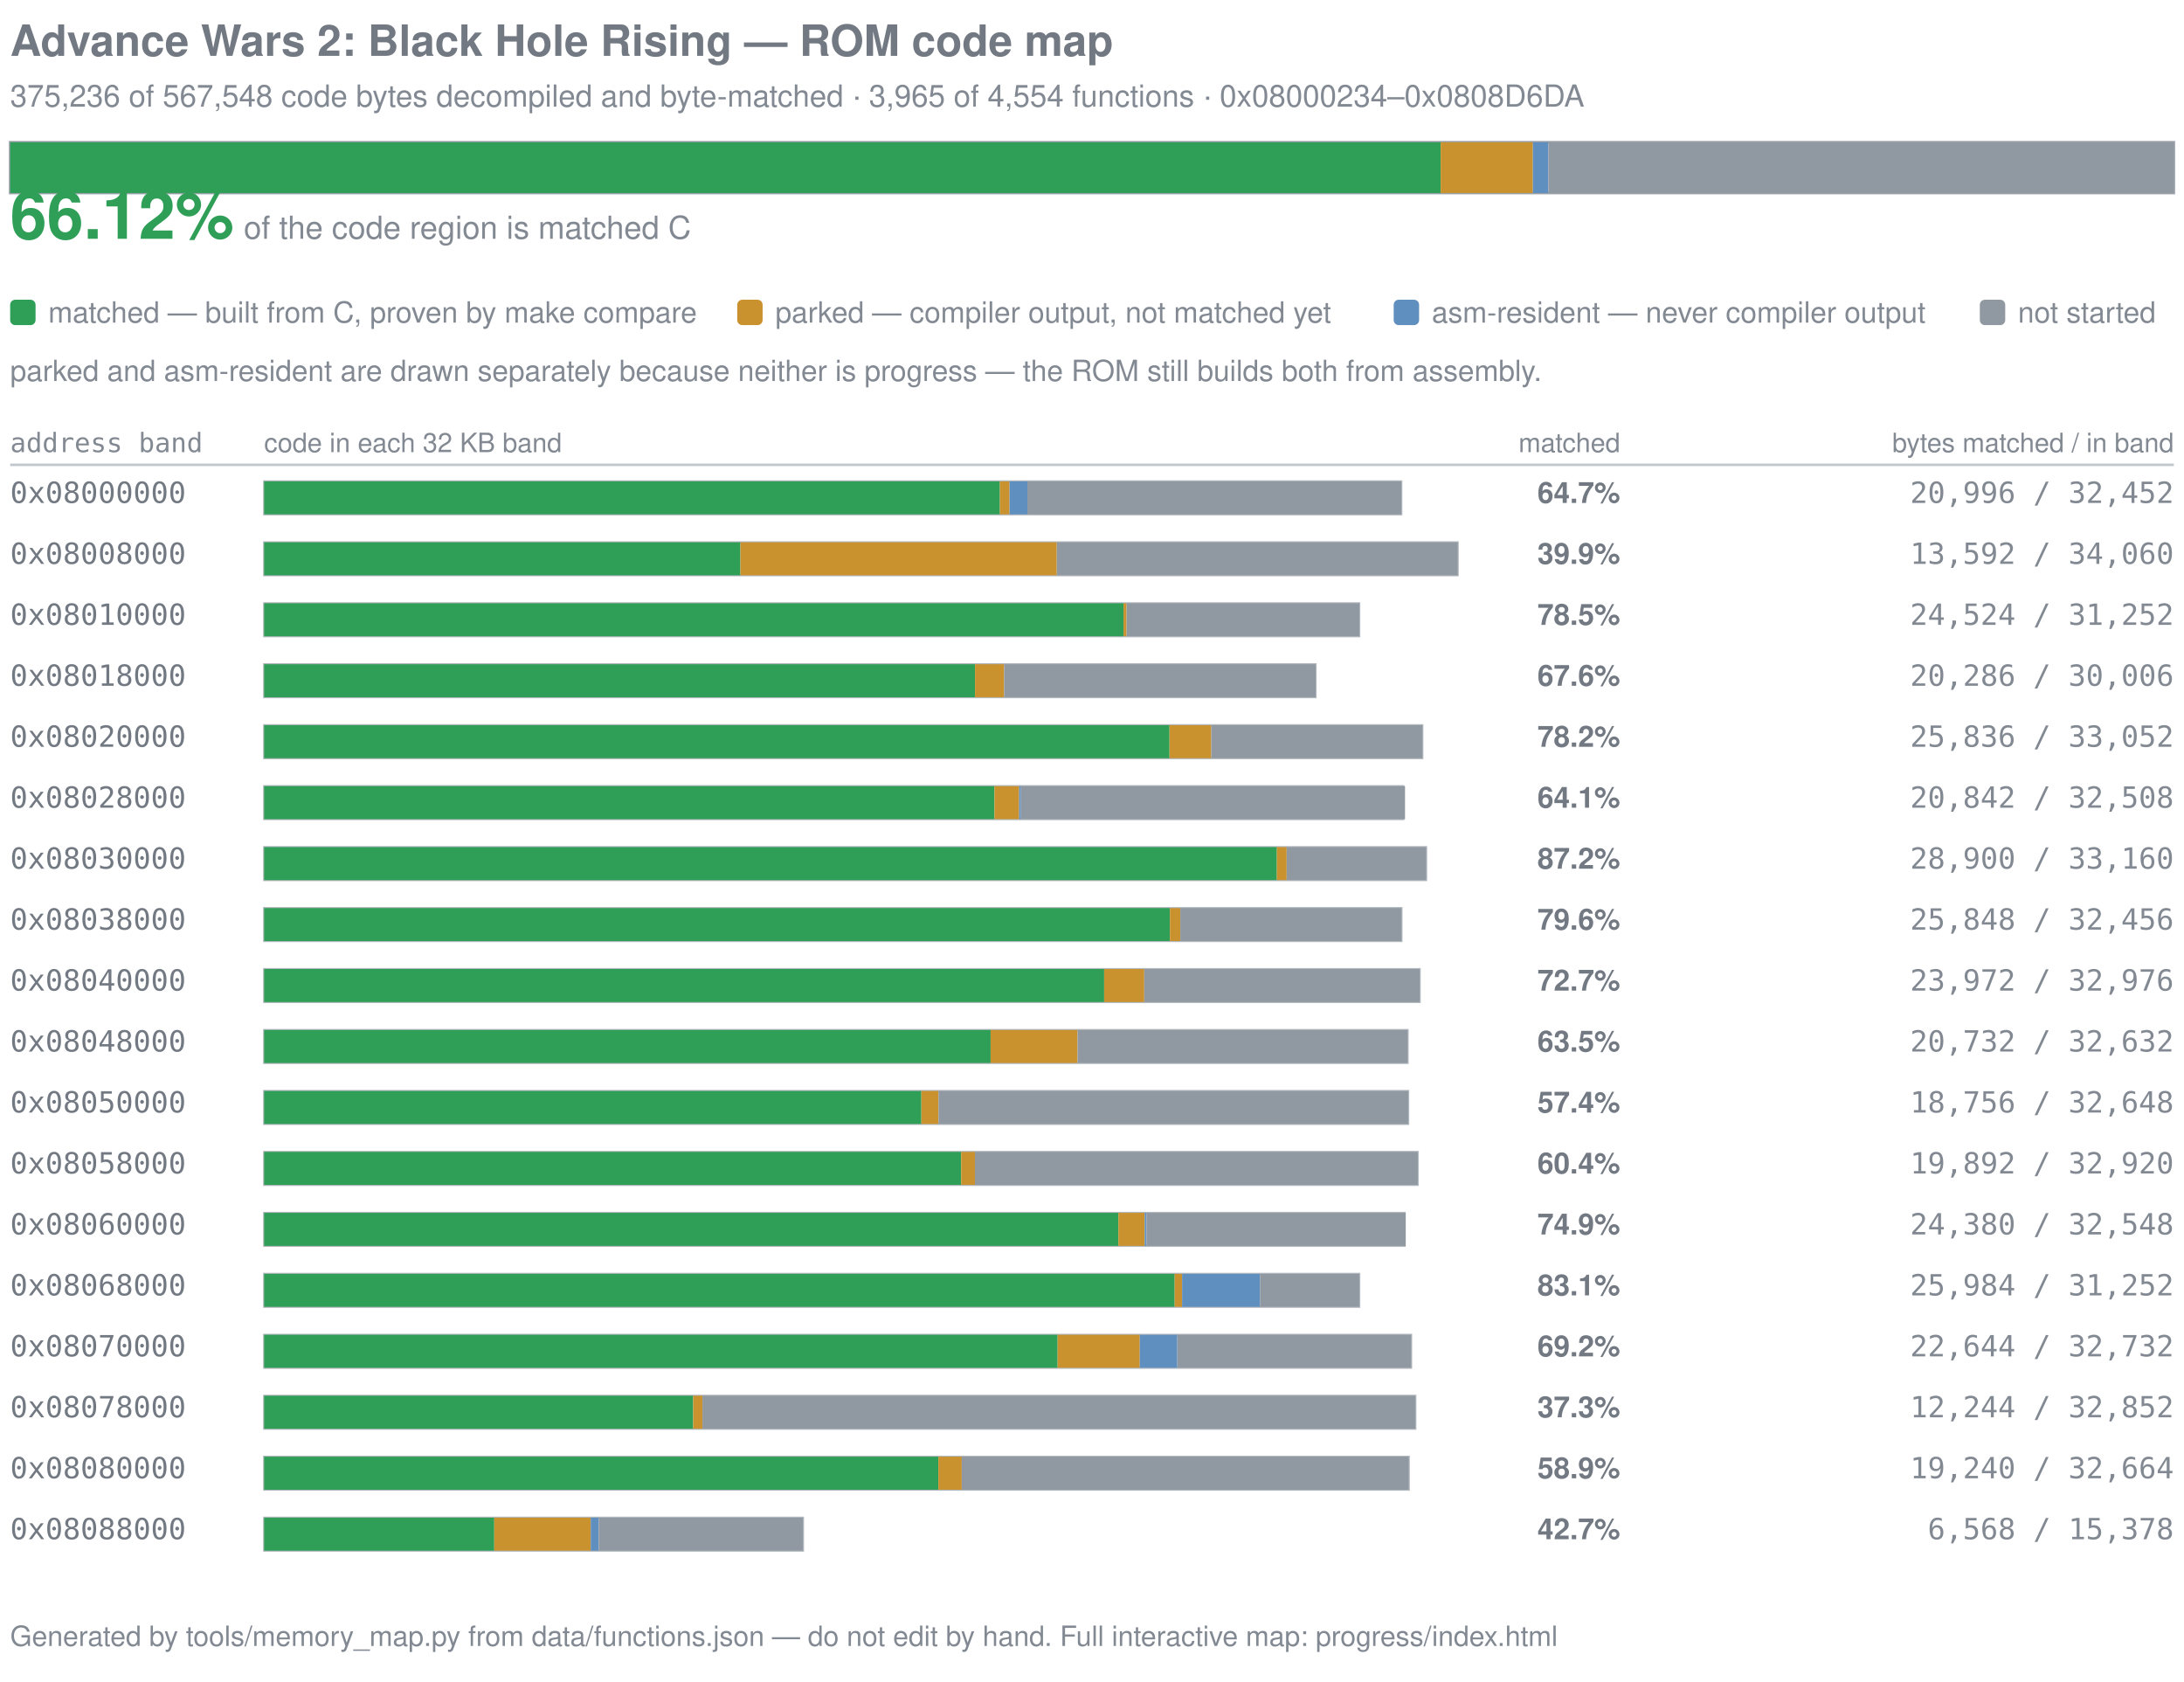
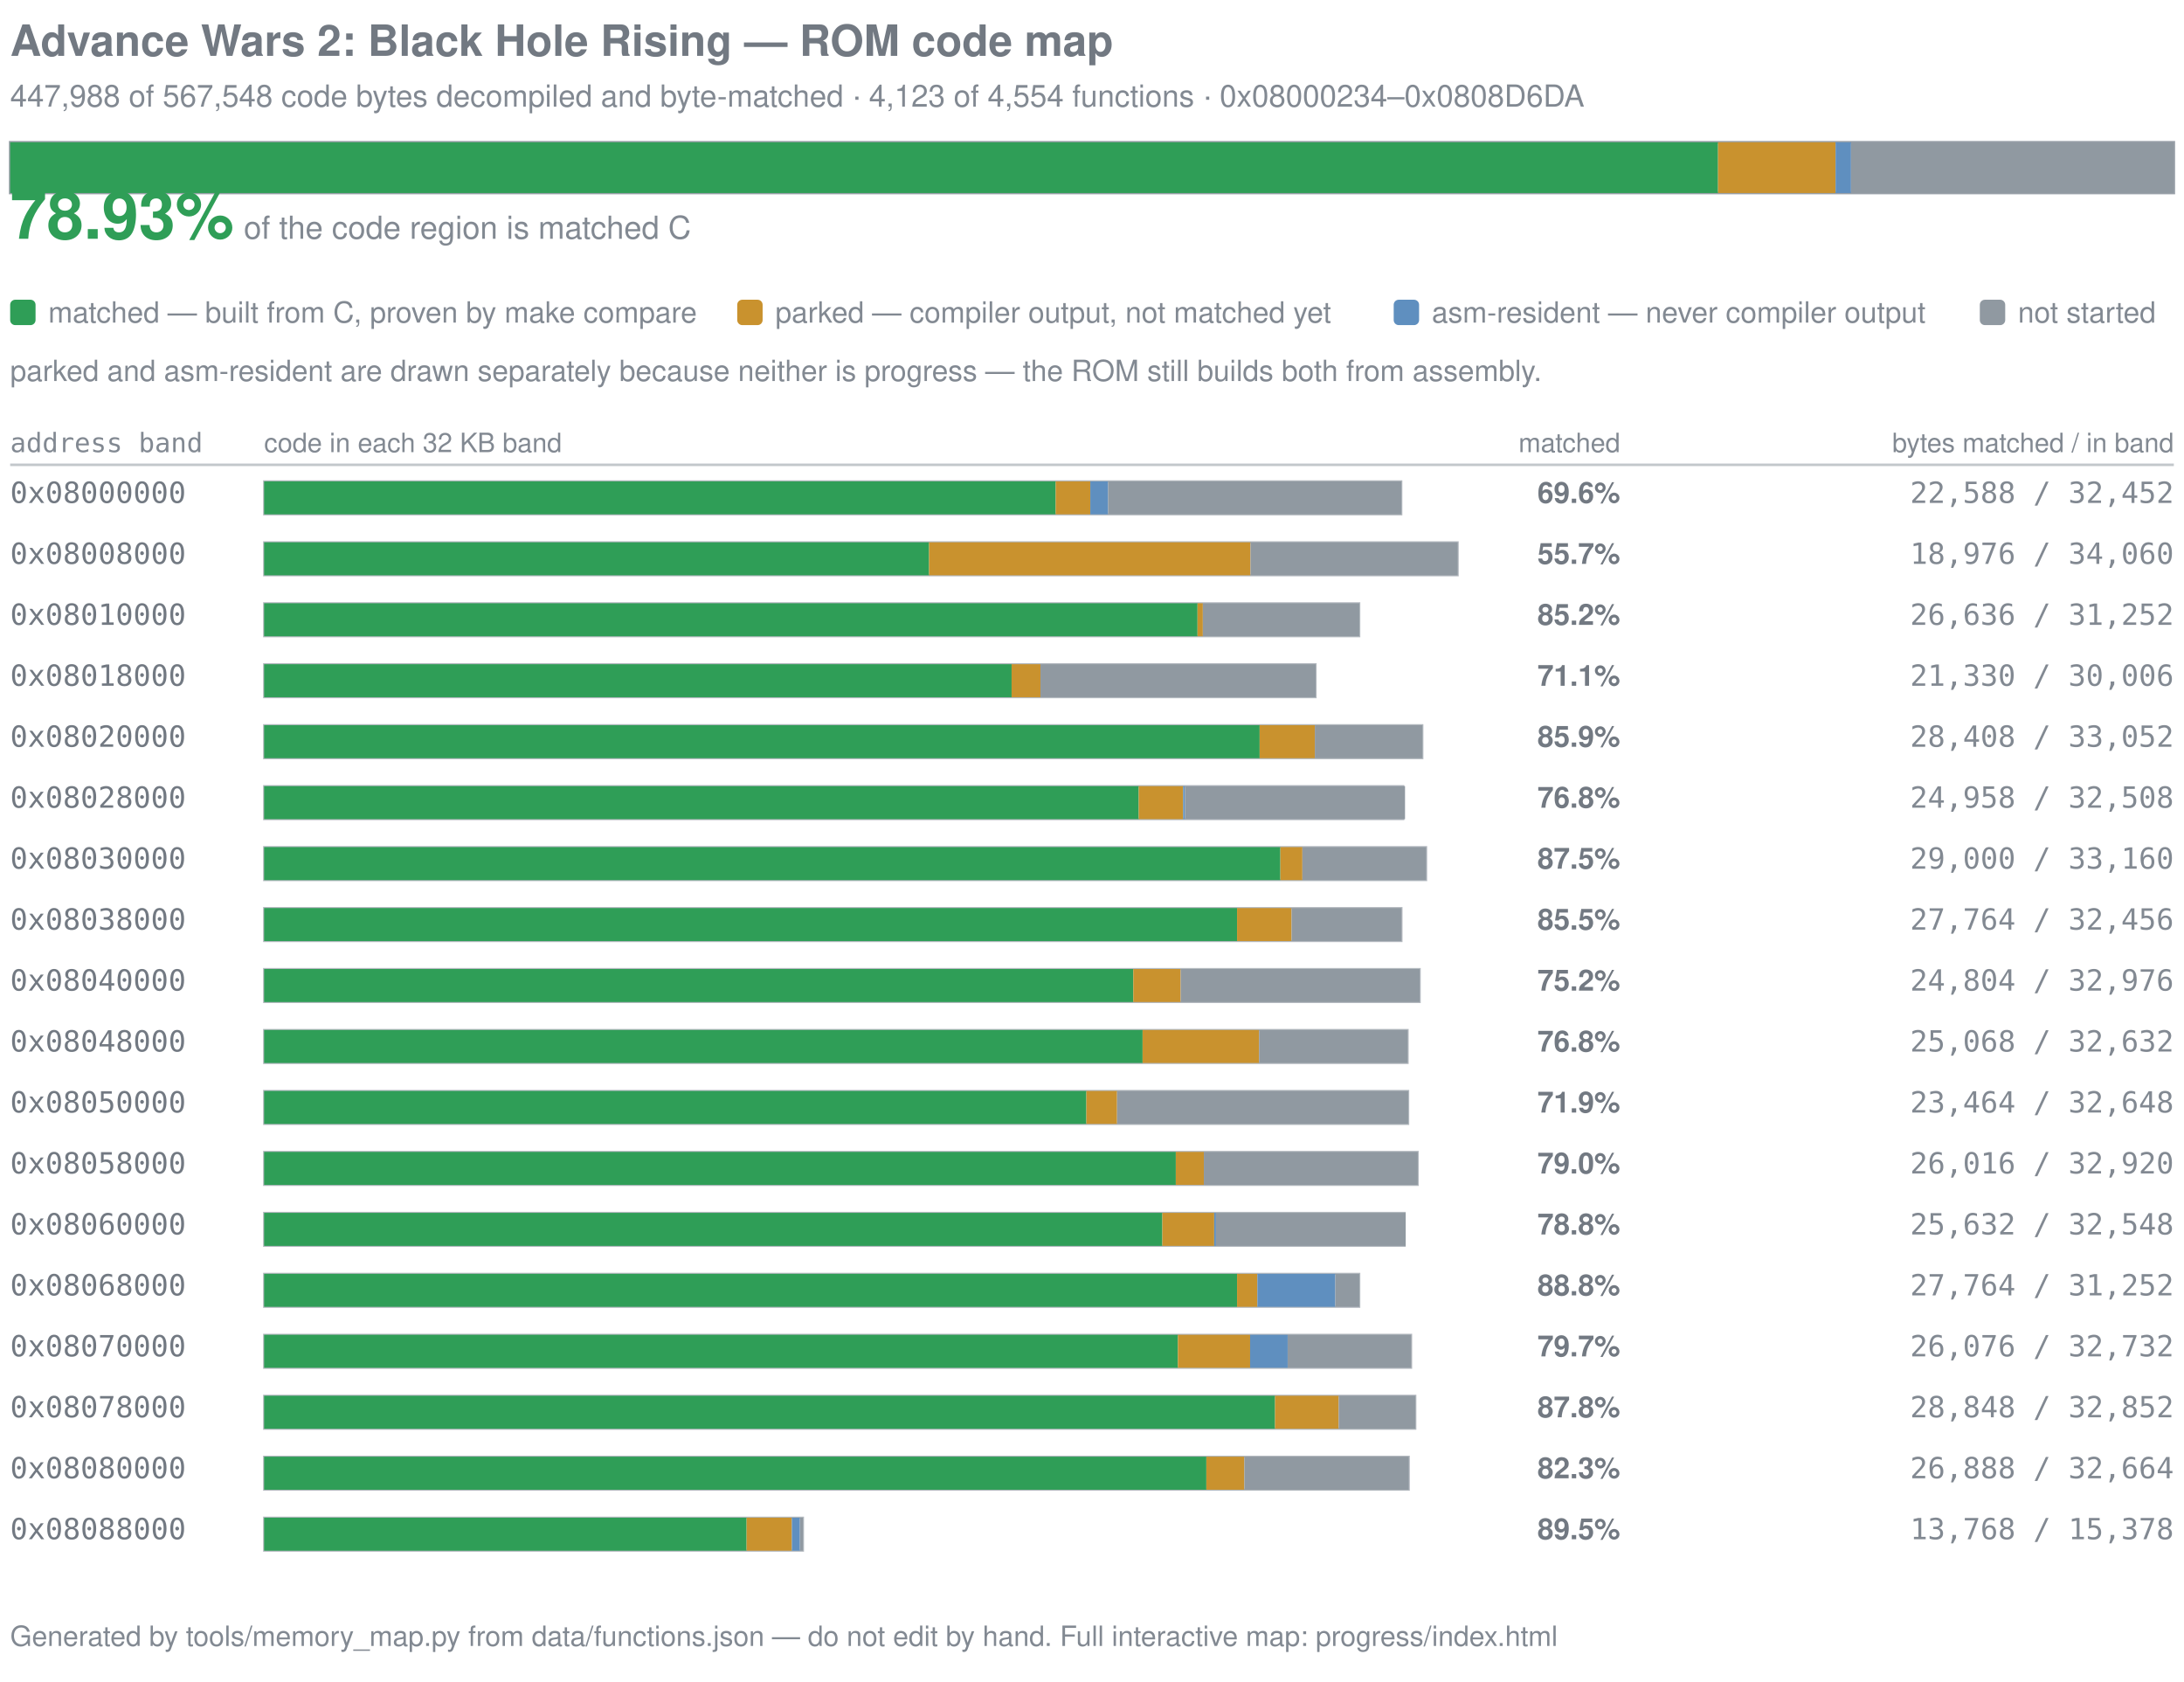
- <svg xmlns="http://www.w3.org/2000/svg" width="860" height="662" viewBox="0 0 860 662" role="img" aria-label="Advance Wars 2: Black Hole Rising decompilation progress by ROM address: 66.12% of code bytes matched">
+ <svg xmlns="http://www.w3.org/2000/svg" width="860" height="662" viewBox="0 0 860 662" role="img" aria-label="Advance Wars 2: Black Hole Rising decompilation progress by ROM address: 78.93% of code bytes matched">
  <text x="4.0" y="22.0" font-family="-apple-system, BlinkMacSystemFont, Segoe UI, Helvetica, Arial, sans-serif" font-size="17" fill="#727982" font-weight="600">Advance Wars 2: Black Hole Rising — ROM code map</text>
-   <text x="4.0" y="42.0" font-family="-apple-system, BlinkMacSystemFont, Segoe UI, Helvetica, Arial, sans-serif" font-size="12" fill="#828992">375,236 of 567,548 code bytes decompiled and byte-matched  ·  3,965 of 4,554 functions  ·  0x08000234–0x0808D6DA</text>
+   <text x="4.0" y="42.0" font-family="-apple-system, BlinkMacSystemFont, Segoe UI, Helvetica, Arial, sans-serif" font-size="12" fill="#828992">447,988 of 567,548 code bytes decompiled and byte-matched  ·  4,123 of 4,554 functions  ·  0x08000234–0x0808D6DA</text>
  <rect x="4" y="56" width="852" height="20" fill="none" stroke="#9aa1a9" stroke-width="1" />
-   <rect x="4.00" y="56.0" width="563.30" height="20.0" fill="#2f9e57" />
-   <rect x="567.30" y="56.0" width="36.31" height="20.0" fill="#c9922e" />
-   <rect x="603.61" y="56.0" width="6.09" height="20.0" fill="#5f8fbf" />
-   <rect x="609.71" y="56.0" width="246.29" height="20.0" fill="#9099a1" />
-   <text x="4.0" y="94.0" font-family="-apple-system, BlinkMacSystemFont, Segoe UI, Helvetica, Arial, sans-serif" font-size="26" fill="#2f9e57" font-weight="700">66.12%</text>
+   <rect x="4.00" y="56.0" width="672.52" height="20.0" fill="#2f9e57" />
+   <rect x="676.52" y="56.0" width="46.28" height="20.0" fill="#c9922e" />
+   <rect x="722.80" y="56.0" width="6.09" height="20.0" fill="#5f8fbf" />
+   <rect x="728.89" y="56.0" width="127.11" height="20.0" fill="#9099a1" />
+   <text x="4.0" y="94.0" font-family="-apple-system, BlinkMacSystemFont, Segoe UI, Helvetica, Arial, sans-serif" font-size="26" fill="#2f9e57" font-weight="700">78.93%</text>
  <text x="96.0" y="94.0" font-family="-apple-system, BlinkMacSystemFont, Segoe UI, Helvetica, Arial, sans-serif" font-size="12.5" fill="#828992">of the code region is matched C</text>
  <rect x="4.0" y="118.0" width="10" height="10" rx="2" fill="#2f9e57" />
  <text x="19.0" y="127.0" font-family="-apple-system, BlinkMacSystemFont, Segoe UI, Helvetica, Arial, sans-serif" font-size="11.5" fill="#828992">matched — built from C, proven by make compare</text>
  <rect x="290.3" y="118.0" width="10" height="10" rx="2" fill="#c9922e" />
  <text x="305.3" y="127.0" font-family="-apple-system, BlinkMacSystemFont, Segoe UI, Helvetica, Arial, sans-serif" font-size="11.5" fill="#828992">parked — compiler output, not matched yet</text>
  <rect x="548.8" y="118.0" width="10" height="10" rx="2" fill="#5f8fbf" />
  <text x="563.8" y="127.0" font-family="-apple-system, BlinkMacSystemFont, Segoe UI, Helvetica, Arial, sans-serif" font-size="11.5" fill="#828992">asm-resident — never compiler output</text>
  <rect x="779.6" y="118.0" width="10" height="10" rx="2" fill="#9099a1" />
  <text x="794.6" y="127.0" font-family="-apple-system, BlinkMacSystemFont, Segoe UI, Helvetica, Arial, sans-serif" font-size="11.5" fill="#828992">not started</text>
  <text x="4.0" y="150.0" font-family="-apple-system, BlinkMacSystemFont, Segoe UI, Helvetica, Arial, sans-serif" font-size="11.5" fill="#828992">parked and asm-resident are drawn separately because neither is progress — the ROM still builds both from assembly.</text>
  <text x="4.0" y="178.0" font-family="ui-monospace, SFMono-Regular, Menlo, Consolas, monospace" font-size="10.5" fill="#828992">address band</text>
  <text x="104.0" y="178.0" font-family="-apple-system, BlinkMacSystemFont, Segoe UI, Helvetica, Arial, sans-serif" font-size="10.5" fill="#828992">code in each 32 KB band</text>
  <text x="638.0" y="178.0" font-family="-apple-system, BlinkMacSystemFont, Segoe UI, Helvetica, Arial, sans-serif" font-size="10.5" fill="#828992" text-anchor="end">matched</text>
  <text x="856.0" y="178.0" font-family="-apple-system, BlinkMacSystemFont, Segoe UI, Helvetica, Arial, sans-serif" font-size="10.5" fill="#828992" text-anchor="end">bytes matched / in band</text>
  <line x1="4" y1="183.0" x2="856" y2="183.0" stroke="#9aa1a9" stroke-width="1" opacity="0.6" />
  <text x="4.0" y="198.0" font-family="ui-monospace, SFMono-Regular, Menlo, Consolas, monospace" font-size="11.5" fill="#727982">0x08000000</text>
  <rect x="104" y="189.5" width="447.81" height="13" fill="none" stroke="#9aa1a9" stroke-width="0.8" opacity="0.75" />
-   <rect x="104.00" y="189.5" width="289.73" height="13.0" fill="#2f9e57" />
-   <rect x="393.73" y="189.5" width="3.81" height="13.0" fill="#c9922e" />
-   <rect x="397.54" y="189.5" width="7.01" height="13.0" fill="#5f8fbf" />
-   <rect x="404.55" y="189.5" width="147.26" height="13.0" fill="#9099a1" />
-   <text x="638.0" y="198.0" font-family="-apple-system, BlinkMacSystemFont, Segoe UI, Helvetica, Arial, sans-serif" font-size="11.5" fill="#727982" font-weight="600" text-anchor="end">64.7%</text>
-   <text x="856.0" y="198.0" font-family="ui-monospace, SFMono-Regular, Menlo, Consolas, monospace" font-size="11.5" fill="#828992" text-anchor="end">20,996 / 32,452</text>
+   <rect x="104.00" y="189.5" width="311.70" height="13.0" fill="#2f9e57" />
+   <rect x="415.70" y="189.5" width="13.63" height="13.0" fill="#c9922e" />
+   <rect x="429.33" y="189.5" width="7.01" height="13.0" fill="#5f8fbf" />
+   <rect x="436.34" y="189.5" width="115.47" height="13.0" fill="#9099a1" />
+   <text x="638.0" y="198.0" font-family="-apple-system, BlinkMacSystemFont, Segoe UI, Helvetica, Arial, sans-serif" font-size="11.5" fill="#727982" font-weight="600" text-anchor="end">69.6%</text>
+   <text x="856.0" y="198.0" font-family="ui-monospace, SFMono-Regular, Menlo, Consolas, monospace" font-size="11.5" fill="#828992" text-anchor="end">22,588 / 32,452</text>
  <text x="4.0" y="222.0" font-family="ui-monospace, SFMono-Regular, Menlo, Consolas, monospace" font-size="11.5" fill="#727982">0x08008000</text>
  <rect x="104" y="213.5" width="470.00" height="13" fill="none" stroke="#9aa1a9" stroke-width="0.8" opacity="0.75" />
-   <rect x="104.00" y="213.5" width="187.56" height="13.0" fill="#2f9e57" />
-   <rect x="291.56" y="213.5" width="124.58" height="13.0" fill="#c9922e" />
-   <rect x="416.14" y="213.5" width="157.86" height="13.0" fill="#9099a1" />
-   <text x="638.0" y="222.0" font-family="-apple-system, BlinkMacSystemFont, Segoe UI, Helvetica, Arial, sans-serif" font-size="11.5" fill="#727982" font-weight="600" text-anchor="end">39.9%</text>
-   <text x="856.0" y="222.0" font-family="ui-monospace, SFMono-Regular, Menlo, Consolas, monospace" font-size="11.5" fill="#828992" text-anchor="end">13,592 / 34,060</text>
+   <rect x="104.00" y="213.5" width="261.85" height="13.0" fill="#2f9e57" />
+   <rect x="365.85" y="213.5" width="126.57" height="13.0" fill="#c9922e" />
+   <rect x="492.42" y="213.5" width="81.58" height="13.0" fill="#9099a1" />
+   <text x="638.0" y="222.0" font-family="-apple-system, BlinkMacSystemFont, Segoe UI, Helvetica, Arial, sans-serif" font-size="11.5" fill="#727982" font-weight="600" text-anchor="end">55.7%</text>
+   <text x="856.0" y="222.0" font-family="ui-monospace, SFMono-Regular, Menlo, Consolas, monospace" font-size="11.5" fill="#828992" text-anchor="end">18,976 / 34,060</text>
  <text x="4.0" y="246.0" font-family="ui-monospace, SFMono-Regular, Menlo, Consolas, monospace" font-size="11.5" fill="#727982">0x08010000</text>
  <rect x="104" y="237.5" width="431.25" height="13" fill="none" stroke="#9aa1a9" stroke-width="0.8" opacity="0.75" />
-   <rect x="104.00" y="237.5" width="338.41" height="13.0" fill="#2f9e57" />
-   <rect x="442.41" y="237.5" width="1.21" height="13.0" fill="#c9922e" />
-   <rect x="443.63" y="237.5" width="91.63" height="13.0" fill="#9099a1" />
-   <text x="638.0" y="246.0" font-family="-apple-system, BlinkMacSystemFont, Segoe UI, Helvetica, Arial, sans-serif" font-size="11.5" fill="#727982" font-weight="600" text-anchor="end">78.5%</text>
-   <text x="856.0" y="246.0" font-family="ui-monospace, SFMono-Regular, Menlo, Consolas, monospace" font-size="11.5" fill="#828992" text-anchor="end">24,524 / 31,252</text>
+   <rect x="104.00" y="237.5" width="367.55" height="13.0" fill="#2f9e57" />
+   <rect x="471.55" y="237.5" width="2.10" height="13.0" fill="#c9922e" />
+   <rect x="473.65" y="237.5" width="61.60" height="13.0" fill="#9099a1" />
+   <text x="638.0" y="246.0" font-family="-apple-system, BlinkMacSystemFont, Segoe UI, Helvetica, Arial, sans-serif" font-size="11.5" fill="#727982" font-weight="600" text-anchor="end">85.2%</text>
+   <text x="856.0" y="246.0" font-family="ui-monospace, SFMono-Regular, Menlo, Consolas, monospace" font-size="11.5" fill="#828992" text-anchor="end">26,636 / 31,252</text>
  <text x="4.0" y="270.0" font-family="ui-monospace, SFMono-Regular, Menlo, Consolas, monospace" font-size="11.5" fill="#727982">0x08018000</text>
  <rect x="104" y="261.5" width="414.06" height="13" fill="none" stroke="#9aa1a9" stroke-width="0.8" opacity="0.75" />
-   <rect x="104.00" y="261.5" width="279.93" height="13.0" fill="#2f9e57" />
-   <rect x="383.93" y="261.5" width="11.48" height="13.0" fill="#c9922e" />
-   <rect x="395.41" y="261.5" width="122.65" height="13.0" fill="#9099a1" />
-   <text x="638.0" y="270.0" font-family="-apple-system, BlinkMacSystemFont, Segoe UI, Helvetica, Arial, sans-serif" font-size="11.5" fill="#727982" font-weight="600" text-anchor="end">67.6%</text>
-   <text x="856.0" y="270.0" font-family="ui-monospace, SFMono-Regular, Menlo, Consolas, monospace" font-size="11.5" fill="#828992" text-anchor="end">20,286 / 30,006</text>
+   <rect x="104.00" y="261.5" width="294.34" height="13.0" fill="#2f9e57" />
+   <rect x="398.34" y="261.5" width="11.37" height="13.0" fill="#c9922e" />
+   <rect x="409.71" y="261.5" width="108.35" height="13.0" fill="#9099a1" />
+   <text x="638.0" y="270.0" font-family="-apple-system, BlinkMacSystemFont, Segoe UI, Helvetica, Arial, sans-serif" font-size="11.5" fill="#727982" font-weight="600" text-anchor="end">71.1%</text>
+   <text x="856.0" y="270.0" font-family="ui-monospace, SFMono-Regular, Menlo, Consolas, monospace" font-size="11.5" fill="#828992" text-anchor="end">21,330 / 30,006</text>
  <text x="4.0" y="294.0" font-family="ui-monospace, SFMono-Regular, Menlo, Consolas, monospace" font-size="11.5" fill="#727982">0x08020000</text>
  <rect x="104" y="285.5" width="456.09" height="13" fill="none" stroke="#9aa1a9" stroke-width="0.8" opacity="0.75" />
-   <rect x="104.00" y="285.5" width="356.52" height="13.0" fill="#2f9e57" />
-   <rect x="460.52" y="285.5" width="16.45" height="13.0" fill="#c9922e" />
-   <rect x="476.96" y="285.5" width="83.13" height="13.0" fill="#9099a1" />
-   <text x="638.0" y="294.0" font-family="-apple-system, BlinkMacSystemFont, Segoe UI, Helvetica, Arial, sans-serif" font-size="11.5" fill="#727982" font-weight="600" text-anchor="end">78.2%</text>
-   <text x="856.0" y="294.0" font-family="ui-monospace, SFMono-Regular, Menlo, Consolas, monospace" font-size="11.5" fill="#828992" text-anchor="end">25,836 / 33,052</text>
+   <rect x="104.00" y="285.5" width="392.01" height="13.0" fill="#2f9e57" />
+   <rect x="496.01" y="285.5" width="21.75" height="13.0" fill="#c9922e" />
+   <rect x="517.75" y="285.5" width="42.34" height="13.0" fill="#9099a1" />
+   <text x="638.0" y="294.0" font-family="-apple-system, BlinkMacSystemFont, Segoe UI, Helvetica, Arial, sans-serif" font-size="11.5" fill="#727982" font-weight="600" text-anchor="end">85.9%</text>
+   <text x="856.0" y="294.0" font-family="ui-monospace, SFMono-Regular, Menlo, Consolas, monospace" font-size="11.5" fill="#828992" text-anchor="end">28,408 / 33,052</text>
  <text x="4.0" y="318.0" font-family="ui-monospace, SFMono-Regular, Menlo, Consolas, monospace" font-size="11.5" fill="#727982">0x08028000</text>
  <rect x="104" y="309.5" width="448.58" height="13" fill="none" stroke="#9aa1a9" stroke-width="0.8" opacity="0.75" />
-   <rect x="104.00" y="309.5" width="287.60" height="13.0" fill="#2f9e57" />
-   <rect x="391.60" y="309.5" width="9.71" height="13.0" fill="#c9922e" />
-   <rect x="401.32" y="309.5" width="0.70" height="13.0" fill="#5f8fbf" />
-   <rect x="402.02" y="309.5" width="151.24" height="13.0" fill="#9099a1" />
-   <text x="638.0" y="318.0" font-family="-apple-system, BlinkMacSystemFont, Segoe UI, Helvetica, Arial, sans-serif" font-size="11.5" fill="#727982" font-weight="600" text-anchor="end">64.1%</text>
-   <text x="856.0" y="318.0" font-family="ui-monospace, SFMono-Regular, Menlo, Consolas, monospace" font-size="11.5" fill="#828992" text-anchor="end">20,842 / 32,508</text>
+   <rect x="104.00" y="309.5" width="344.40" height="13.0" fill="#2f9e57" />
+   <rect x="448.40" y="309.5" width="17.50" height="13.0" fill="#c9922e" />
+   <rect x="465.90" y="309.5" width="0.70" height="13.0" fill="#5f8fbf" />
+   <rect x="466.60" y="309.5" width="86.66" height="13.0" fill="#9099a1" />
+   <text x="638.0" y="318.0" font-family="-apple-system, BlinkMacSystemFont, Segoe UI, Helvetica, Arial, sans-serif" font-size="11.5" fill="#727982" font-weight="600" text-anchor="end">76.8%</text>
+   <text x="856.0" y="318.0" font-family="ui-monospace, SFMono-Regular, Menlo, Consolas, monospace" font-size="11.5" fill="#828992" text-anchor="end">24,958 / 32,508</text>
  <text x="4.0" y="342.0" font-family="ui-monospace, SFMono-Regular, Menlo, Consolas, monospace" font-size="11.5" fill="#727982">0x08030000</text>
  <rect x="104" y="333.5" width="457.58" height="13" fill="none" stroke="#9aa1a9" stroke-width="0.8" opacity="0.75" />
-   <rect x="104.00" y="333.5" width="398.80" height="13.0" fill="#2f9e57" />
-   <rect x="502.80" y="333.5" width="3.86" height="13.0" fill="#c9922e" />
-   <rect x="506.66" y="333.5" width="54.92" height="13.0" fill="#9099a1" />
-   <text x="638.0" y="342.0" font-family="-apple-system, BlinkMacSystemFont, Segoe UI, Helvetica, Arial, sans-serif" font-size="11.5" fill="#727982" font-weight="600" text-anchor="end">87.2%</text>
-   <text x="856.0" y="342.0" font-family="ui-monospace, SFMono-Regular, Menlo, Consolas, monospace" font-size="11.5" fill="#828992" text-anchor="end">28,900 / 33,160</text>
+   <rect x="104.00" y="333.5" width="400.18" height="13.0" fill="#2f9e57" />
+   <rect x="504.18" y="333.5" width="8.67" height="13.0" fill="#c9922e" />
+   <rect x="512.84" y="333.5" width="48.74" height="13.0" fill="#9099a1" />
+   <text x="638.0" y="342.0" font-family="-apple-system, BlinkMacSystemFont, Segoe UI, Helvetica, Arial, sans-serif" font-size="11.5" fill="#727982" font-weight="600" text-anchor="end">87.5%</text>
+   <text x="856.0" y="342.0" font-family="ui-monospace, SFMono-Regular, Menlo, Consolas, monospace" font-size="11.5" fill="#828992" text-anchor="end">29,000 / 33,160</text>
  <text x="4.0" y="366.0" font-family="ui-monospace, SFMono-Regular, Menlo, Consolas, monospace" font-size="11.5" fill="#727982">0x08038000</text>
  <rect x="104" y="357.5" width="447.87" height="13" fill="none" stroke="#9aa1a9" stroke-width="0.8" opacity="0.75" />
-   <rect x="104.00" y="357.5" width="356.68" height="13.0" fill="#2f9e57" />
-   <rect x="460.68" y="357.5" width="4.08" height="13.0" fill="#c9922e" />
-   <rect x="464.77" y="357.5" width="87.10" height="13.0" fill="#9099a1" />
-   <text x="638.0" y="366.0" font-family="-apple-system, BlinkMacSystemFont, Segoe UI, Helvetica, Arial, sans-serif" font-size="11.5" fill="#727982" font-weight="600" text-anchor="end">79.6%</text>
-   <text x="856.0" y="366.0" font-family="ui-monospace, SFMono-Regular, Menlo, Consolas, monospace" font-size="11.5" fill="#828992" text-anchor="end">25,848 / 32,456</text>
+   <rect x="104.00" y="357.5" width="383.12" height="13.0" fill="#2f9e57" />
+   <rect x="487.12" y="357.5" width="21.47" height="13.0" fill="#c9922e" />
+   <rect x="508.59" y="357.5" width="43.27" height="13.0" fill="#9099a1" />
+   <text x="638.0" y="366.0" font-family="-apple-system, BlinkMacSystemFont, Segoe UI, Helvetica, Arial, sans-serif" font-size="11.5" fill="#727982" font-weight="600" text-anchor="end">85.5%</text>
+   <text x="856.0" y="366.0" font-family="ui-monospace, SFMono-Regular, Menlo, Consolas, monospace" font-size="11.5" fill="#828992" text-anchor="end">27,764 / 32,456</text>
  <text x="4.0" y="390.0" font-family="ui-monospace, SFMono-Regular, Menlo, Consolas, monospace" font-size="11.5" fill="#727982">0x08040000</text>
  <rect x="104" y="381.5" width="455.04" height="13" fill="none" stroke="#9aa1a9" stroke-width="0.8" opacity="0.75" />
-   <rect x="104.00" y="381.5" width="330.79" height="13.0" fill="#2f9e57" />
-   <rect x="434.79" y="381.5" width="15.79" height="13.0" fill="#c9922e" />
-   <rect x="450.58" y="381.5" width="108.46" height="13.0" fill="#9099a1" />
-   <text x="638.0" y="390.0" font-family="-apple-system, BlinkMacSystemFont, Segoe UI, Helvetica, Arial, sans-serif" font-size="11.5" fill="#727982" font-weight="600" text-anchor="end">72.7%</text>
-   <text x="856.0" y="390.0" font-family="ui-monospace, SFMono-Regular, Menlo, Consolas, monospace" font-size="11.5" fill="#828992" text-anchor="end">23,972 / 32,976</text>
+   <rect x="104.00" y="381.5" width="342.27" height="13.0" fill="#2f9e57" />
+   <rect x="446.27" y="381.5" width="18.66" height="13.0" fill="#c9922e" />
+   <rect x="464.93" y="381.5" width="94.11" height="13.0" fill="#9099a1" />
+   <text x="638.0" y="390.0" font-family="-apple-system, BlinkMacSystemFont, Segoe UI, Helvetica, Arial, sans-serif" font-size="11.5" fill="#727982" font-weight="600" text-anchor="end">75.2%</text>
+   <text x="856.0" y="390.0" font-family="ui-monospace, SFMono-Regular, Menlo, Consolas, monospace" font-size="11.5" fill="#828992" text-anchor="end">24,804 / 32,976</text>
  <text x="4.0" y="414.0" font-family="ui-monospace, SFMono-Regular, Menlo, Consolas, monospace" font-size="11.5" fill="#727982">0x08048000</text>
  <rect x="104" y="405.5" width="450.29" height="13" fill="none" stroke="#9aa1a9" stroke-width="0.8" opacity="0.75" />
-   <rect x="104.00" y="405.5" width="286.08" height="13.0" fill="#2f9e57" />
-   <rect x="390.08" y="405.5" width="34.22" height="13.0" fill="#c9922e" />
-   <rect x="424.31" y="405.5" width="129.99" height="13.0" fill="#9099a1" />
-   <text x="638.0" y="414.0" font-family="-apple-system, BlinkMacSystemFont, Segoe UI, Helvetica, Arial, sans-serif" font-size="11.5" fill="#727982" font-weight="600" text-anchor="end">63.5%</text>
-   <text x="856.0" y="414.0" font-family="ui-monospace, SFMono-Regular, Menlo, Consolas, monospace" font-size="11.5" fill="#828992" text-anchor="end">20,732 / 32,632</text>
+   <rect x="104.00" y="405.5" width="345.92" height="13.0" fill="#2f9e57" />
+   <rect x="449.92" y="405.5" width="45.87" height="13.0" fill="#c9922e" />
+   <rect x="495.79" y="405.5" width="58.51" height="13.0" fill="#9099a1" />
+   <text x="638.0" y="414.0" font-family="-apple-system, BlinkMacSystemFont, Segoe UI, Helvetica, Arial, sans-serif" font-size="11.5" fill="#727982" font-weight="600" text-anchor="end">76.8%</text>
+   <text x="856.0" y="414.0" font-family="ui-monospace, SFMono-Regular, Menlo, Consolas, monospace" font-size="11.5" fill="#828992" text-anchor="end">25,068 / 32,632</text>
  <text x="4.0" y="438.0" font-family="ui-monospace, SFMono-Regular, Menlo, Consolas, monospace" font-size="11.5" fill="#727982">0x08050000</text>
  <rect x="104" y="429.5" width="450.52" height="13" fill="none" stroke="#9aa1a9" stroke-width="0.8" opacity="0.75" />
-   <rect x="104.00" y="429.5" width="258.82" height="13.0" fill="#2f9e57" />
-   <rect x="362.82" y="429.5" width="6.73" height="13.0" fill="#c9922e" />
-   <rect x="369.55" y="429.5" width="184.96" height="13.0" fill="#9099a1" />
-   <text x="638.0" y="438.0" font-family="-apple-system, BlinkMacSystemFont, Segoe UI, Helvetica, Arial, sans-serif" font-size="11.5" fill="#727982" font-weight="600" text-anchor="end">57.4%</text>
-   <text x="856.0" y="438.0" font-family="ui-monospace, SFMono-Regular, Menlo, Consolas, monospace" font-size="11.5" fill="#828992" text-anchor="end">18,756 / 32,648</text>
+   <rect x="104.00" y="429.5" width="323.78" height="13.0" fill="#2f9e57" />
+   <rect x="427.78" y="429.5" width="12.09" height="13.0" fill="#c9922e" />
+   <rect x="439.87" y="429.5" width="114.64" height="13.0" fill="#9099a1" />
+   <text x="638.0" y="438.0" font-family="-apple-system, BlinkMacSystemFont, Segoe UI, Helvetica, Arial, sans-serif" font-size="11.5" fill="#727982" font-weight="600" text-anchor="end">71.9%</text>
+   <text x="856.0" y="438.0" font-family="ui-monospace, SFMono-Regular, Menlo, Consolas, monospace" font-size="11.5" fill="#828992" text-anchor="end">23,464 / 32,648</text>
  <text x="4.0" y="462.0" font-family="ui-monospace, SFMono-Regular, Menlo, Consolas, monospace" font-size="11.5" fill="#727982">0x08058000</text>
  <rect x="104" y="453.5" width="454.27" height="13" fill="none" stroke="#9aa1a9" stroke-width="0.8" opacity="0.75" />
-   <rect x="104.00" y="453.5" width="274.49" height="13.0" fill="#2f9e57" />
-   <rect x="378.49" y="453.5" width="5.41" height="13.0" fill="#c9922e" />
-   <rect x="383.90" y="453.5" width="174.37" height="13.0" fill="#9099a1" />
-   <text x="638.0" y="462.0" font-family="-apple-system, BlinkMacSystemFont, Segoe UI, Helvetica, Arial, sans-serif" font-size="11.5" fill="#727982" font-weight="600" text-anchor="end">60.4%</text>
-   <text x="856.0" y="462.0" font-family="ui-monospace, SFMono-Regular, Menlo, Consolas, monospace" font-size="11.5" fill="#828992" text-anchor="end">19,892 / 32,920</text>
+   <rect x="104.00" y="453.5" width="359.00" height="13.0" fill="#2f9e57" />
+   <rect x="463.00" y="453.5" width="11.04" height="13.0" fill="#c9922e" />
+   <rect x="474.04" y="453.5" width="84.23" height="13.0" fill="#9099a1" />
+   <text x="638.0" y="462.0" font-family="-apple-system, BlinkMacSystemFont, Segoe UI, Helvetica, Arial, sans-serif" font-size="11.5" fill="#727982" font-weight="600" text-anchor="end">79.0%</text>
+   <text x="856.0" y="462.0" font-family="ui-monospace, SFMono-Regular, Menlo, Consolas, monospace" font-size="11.5" fill="#828992" text-anchor="end">26,016 / 32,920</text>
  <text x="4.0" y="486.0" font-family="ui-monospace, SFMono-Regular, Menlo, Consolas, monospace" font-size="11.5" fill="#727982">0x08060000</text>
  <rect x="104" y="477.5" width="449.14" height="13" fill="none" stroke="#9aa1a9" stroke-width="0.8" opacity="0.75" />
-   <rect x="104.00" y="477.5" width="336.42" height="13.0" fill="#2f9e57" />
-   <rect x="440.42" y="477.5" width="10.32" height="13.0" fill="#c9922e" />
-   <rect x="450.75" y="477.5" width="0.70" height="13.0" fill="#5f8fbf" />
-   <rect x="451.45" y="477.5" width="102.06" height="13.0" fill="#9099a1" />
-   <text x="638.0" y="486.0" font-family="-apple-system, BlinkMacSystemFont, Segoe UI, Helvetica, Arial, sans-serif" font-size="11.5" fill="#727982" font-weight="600" text-anchor="end">74.9%</text>
-   <text x="856.0" y="486.0" font-family="ui-monospace, SFMono-Regular, Menlo, Consolas, monospace" font-size="11.5" fill="#828992" text-anchor="end">24,380 / 32,548</text>
+   <rect x="104.00" y="477.5" width="353.70" height="13.0" fill="#2f9e57" />
+   <rect x="457.70" y="477.5" width="20.42" height="13.0" fill="#c9922e" />
+   <rect x="478.12" y="477.5" width="0.70" height="13.0" fill="#5f8fbf" />
+   <rect x="478.82" y="477.5" width="74.68" height="13.0" fill="#9099a1" />
+   <text x="638.0" y="486.0" font-family="-apple-system, BlinkMacSystemFont, Segoe UI, Helvetica, Arial, sans-serif" font-size="11.5" fill="#727982" font-weight="600" text-anchor="end">78.8%</text>
+   <text x="856.0" y="486.0" font-family="ui-monospace, SFMono-Regular, Menlo, Consolas, monospace" font-size="11.5" fill="#828992" text-anchor="end">25,632 / 32,548</text>
  <text x="4.0" y="510.0" font-family="ui-monospace, SFMono-Regular, Menlo, Consolas, monospace" font-size="11.5" fill="#727982">0x08068000</text>
  <rect x="104" y="501.5" width="431.25" height="13" fill="none" stroke="#9aa1a9" stroke-width="0.8" opacity="0.75" />
-   <rect x="104.00" y="501.5" width="358.56" height="13.0" fill="#2f9e57" />
-   <rect x="462.56" y="501.5" width="2.93" height="13.0" fill="#c9922e" />
-   <rect x="465.48" y="501.5" width="30.69" height="13.0" fill="#5f8fbf" />
-   <rect x="496.17" y="501.5" width="39.08" height="13.0" fill="#9099a1" />
-   <text x="638.0" y="510.0" font-family="-apple-system, BlinkMacSystemFont, Segoe UI, Helvetica, Arial, sans-serif" font-size="11.5" fill="#727982" font-weight="600" text-anchor="end">83.1%</text>
-   <text x="856.0" y="510.0" font-family="ui-monospace, SFMono-Regular, Menlo, Consolas, monospace" font-size="11.5" fill="#828992" text-anchor="end">25,984 / 31,252</text>
+   <rect x="104.00" y="501.5" width="383.12" height="13.0" fill="#2f9e57" />
+   <rect x="487.12" y="501.5" width="8.00" height="13.0" fill="#c9922e" />
+   <rect x="495.12" y="501.5" width="30.69" height="13.0" fill="#5f8fbf" />
+   <rect x="525.81" y="501.5" width="9.44" height="13.0" fill="#9099a1" />
+   <text x="638.0" y="510.0" font-family="-apple-system, BlinkMacSystemFont, Segoe UI, Helvetica, Arial, sans-serif" font-size="11.5" fill="#727982" font-weight="600" text-anchor="end">88.8%</text>
+   <text x="856.0" y="510.0" font-family="ui-monospace, SFMono-Regular, Menlo, Consolas, monospace" font-size="11.5" fill="#828992" text-anchor="end">27,764 / 31,252</text>
  <text x="4.0" y="534.0" font-family="ui-monospace, SFMono-Regular, Menlo, Consolas, monospace" font-size="11.5" fill="#727982">0x08070000</text>
  <rect x="104" y="525.5" width="451.67" height="13" fill="none" stroke="#9aa1a9" stroke-width="0.8" opacity="0.75" />
-   <rect x="104.00" y="525.5" width="312.47" height="13.0" fill="#2f9e57" />
-   <rect x="416.47" y="525.5" width="32.35" height="13.0" fill="#c9922e" />
-   <rect x="448.81" y="525.5" width="14.79" height="13.0" fill="#5f8fbf" />
-   <rect x="463.61" y="525.5" width="92.07" height="13.0" fill="#9099a1" />
-   <text x="638.0" y="534.0" font-family="-apple-system, BlinkMacSystemFont, Segoe UI, Helvetica, Arial, sans-serif" font-size="11.5" fill="#727982" font-weight="600" text-anchor="end">69.2%</text>
-   <text x="856.0" y="534.0" font-family="ui-monospace, SFMono-Regular, Menlo, Consolas, monospace" font-size="11.5" fill="#828992" text-anchor="end">22,644 / 32,732</text>
+   <rect x="104.00" y="525.5" width="359.83" height="13.0" fill="#2f9e57" />
+   <rect x="463.83" y="525.5" width="28.43" height="13.0" fill="#c9922e" />
+   <rect x="492.25" y="525.5" width="14.79" height="13.0" fill="#5f8fbf" />
+   <rect x="507.05" y="525.5" width="48.63" height="13.0" fill="#9099a1" />
+   <text x="638.0" y="534.0" font-family="-apple-system, BlinkMacSystemFont, Segoe UI, Helvetica, Arial, sans-serif" font-size="11.5" fill="#727982" font-weight="600" text-anchor="end">79.7%</text>
+   <text x="856.0" y="534.0" font-family="ui-monospace, SFMono-Regular, Menlo, Consolas, monospace" font-size="11.5" fill="#828992" text-anchor="end">26,076 / 32,732</text>
  <text x="4.0" y="558.0" font-family="ui-monospace, SFMono-Regular, Menlo, Consolas, monospace" font-size="11.5" fill="#727982">0x08078000</text>
  <rect x="104" y="549.5" width="453.33" height="13" fill="none" stroke="#9aa1a9" stroke-width="0.8" opacity="0.75" />
-   <rect x="104.00" y="549.5" width="168.96" height="13.0" fill="#2f9e57" />
-   <rect x="272.96" y="549.5" width="3.64" height="13.0" fill="#c9922e" />
-   <rect x="276.60" y="549.5" width="280.73" height="13.0" fill="#9099a1" />
-   <text x="638.0" y="558.0" font-family="-apple-system, BlinkMacSystemFont, Segoe UI, Helvetica, Arial, sans-serif" font-size="11.5" fill="#727982" font-weight="600" text-anchor="end">37.3%</text>
-   <text x="856.0" y="558.0" font-family="ui-monospace, SFMono-Regular, Menlo, Consolas, monospace" font-size="11.5" fill="#828992" text-anchor="end">12,244 / 32,852</text>
+   <rect x="104.00" y="549.5" width="398.08" height="13.0" fill="#2f9e57" />
+   <rect x="502.08" y="549.5" width="25.06" height="13.0" fill="#c9922e" />
+   <rect x="527.14" y="549.5" width="30.19" height="13.0" fill="#9099a1" />
+   <text x="638.0" y="558.0" font-family="-apple-system, BlinkMacSystemFont, Segoe UI, Helvetica, Arial, sans-serif" font-size="11.5" fill="#727982" font-weight="600" text-anchor="end">87.8%</text>
+   <text x="856.0" y="558.0" font-family="ui-monospace, SFMono-Regular, Menlo, Consolas, monospace" font-size="11.5" fill="#828992" text-anchor="end">28,848 / 32,852</text>
  <text x="4.0" y="582.0" font-family="ui-monospace, SFMono-Regular, Menlo, Consolas, monospace" font-size="11.5" fill="#727982">0x08080000</text>
  <rect x="104" y="573.5" width="450.74" height="13" fill="none" stroke="#9aa1a9" stroke-width="0.8" opacity="0.75" />
-   <rect x="104.00" y="573.5" width="265.50" height="13.0" fill="#2f9e57" />
-   <rect x="369.50" y="573.5" width="9.22" height="13.0" fill="#c9922e" />
-   <rect x="378.71" y="573.5" width="176.02" height="13.0" fill="#9099a1" />
-   <text x="638.0" y="582.0" font-family="-apple-system, BlinkMacSystemFont, Segoe UI, Helvetica, Arial, sans-serif" font-size="11.5" fill="#727982" font-weight="600" text-anchor="end">58.9%</text>
-   <text x="856.0" y="582.0" font-family="ui-monospace, SFMono-Regular, Menlo, Consolas, monospace" font-size="11.5" fill="#828992" text-anchor="end">19,240 / 32,664</text>
+   <rect x="104.00" y="573.5" width="371.03" height="13.0" fill="#2f9e57" />
+   <rect x="475.03" y="573.5" width="14.96" height="13.0" fill="#c9922e" />
+   <rect x="489.99" y="573.5" width="64.75" height="13.0" fill="#9099a1" />
+   <text x="638.0" y="582.0" font-family="-apple-system, BlinkMacSystemFont, Segoe UI, Helvetica, Arial, sans-serif" font-size="11.5" fill="#727982" font-weight="600" text-anchor="end">82.3%</text>
+   <text x="856.0" y="582.0" font-family="ui-monospace, SFMono-Regular, Menlo, Consolas, monospace" font-size="11.5" fill="#828992" text-anchor="end">26,888 / 32,664</text>
  <text x="4.0" y="606.0" font-family="ui-monospace, SFMono-Regular, Menlo, Consolas, monospace" font-size="11.5" fill="#727982">0x08088000</text>
  <rect x="104" y="597.5" width="212.20" height="13" fill="none" stroke="#9aa1a9" stroke-width="0.8" opacity="0.75" />
-   <rect x="104.00" y="597.5" width="90.63" height="13.0" fill="#2f9e57" />
-   <rect x="194.63" y="597.5" width="37.98" height="13.0" fill="#c9922e" />
-   <rect x="232.61" y="597.5" width="3.17" height="13.0" fill="#5f8fbf" />
-   <rect x="235.78" y="597.5" width="80.42" height="13.0" fill="#9099a1" />
-   <text x="638.0" y="606.0" font-family="-apple-system, BlinkMacSystemFont, Segoe UI, Helvetica, Arial, sans-serif" font-size="11.5" fill="#727982" font-weight="600" text-anchor="end">42.7%</text>
-   <text x="856.0" y="606.0" font-family="ui-monospace, SFMono-Regular, Menlo, Consolas, monospace" font-size="11.5" fill="#828992" text-anchor="end">6,568 / 15,378</text>
+   <rect x="104.00" y="597.5" width="189.99" height="13.0" fill="#2f9e57" />
+   <rect x="293.99" y="597.5" width="17.83" height="13.0" fill="#c9922e" />
+   <rect x="311.82" y="597.5" width="3.17" height="13.0" fill="#5f8fbf" />
+   <rect x="314.99" y="597.5" width="1.21" height="13.0" fill="#9099a1" />
+   <text x="638.0" y="606.0" font-family="-apple-system, BlinkMacSystemFont, Segoe UI, Helvetica, Arial, sans-serif" font-size="11.5" fill="#727982" font-weight="600" text-anchor="end">89.5%</text>
+   <text x="856.0" y="606.0" font-family="ui-monospace, SFMono-Regular, Menlo, Consolas, monospace" font-size="11.5" fill="#828992" text-anchor="end">13,768 / 15,378</text>
  <text x="4.0" y="648.0" font-family="-apple-system, BlinkMacSystemFont, Segoe UI, Helvetica, Arial, sans-serif" font-size="11" fill="#828992">Generated by tools/memory_map.py from data/functions.json — do not edit by hand. Full interactive map: progress/index.html</text>
</svg>
